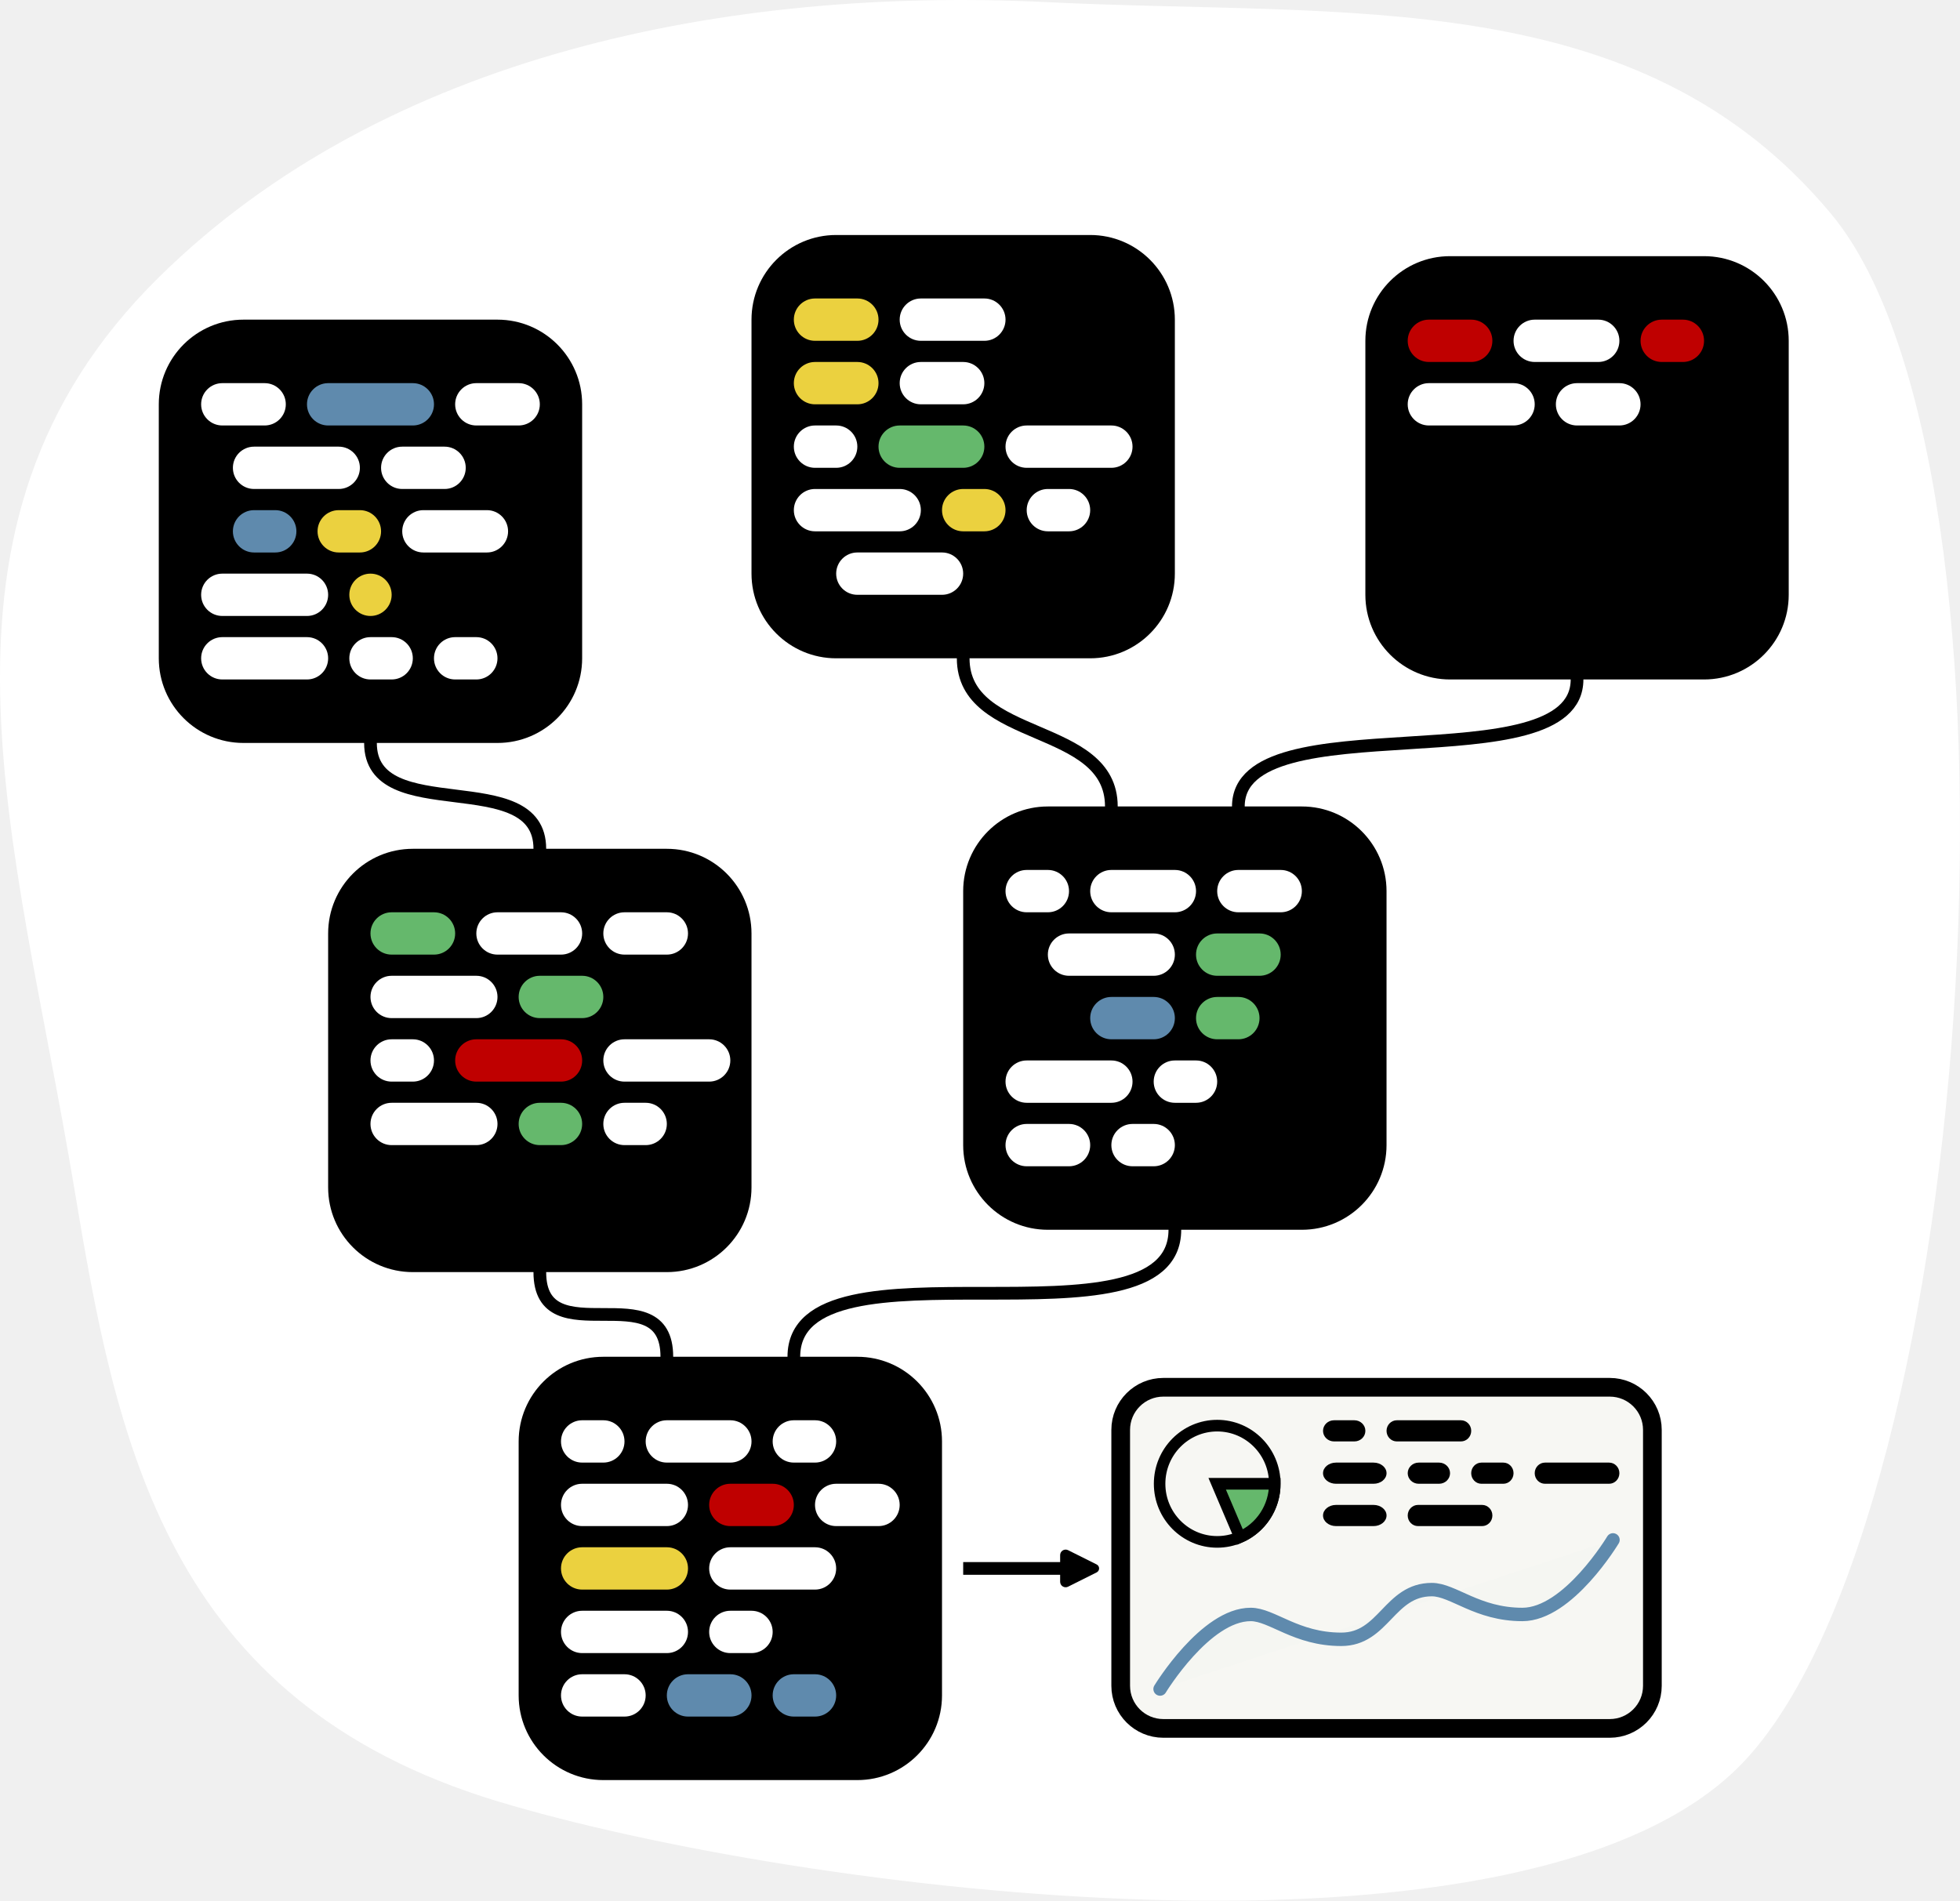
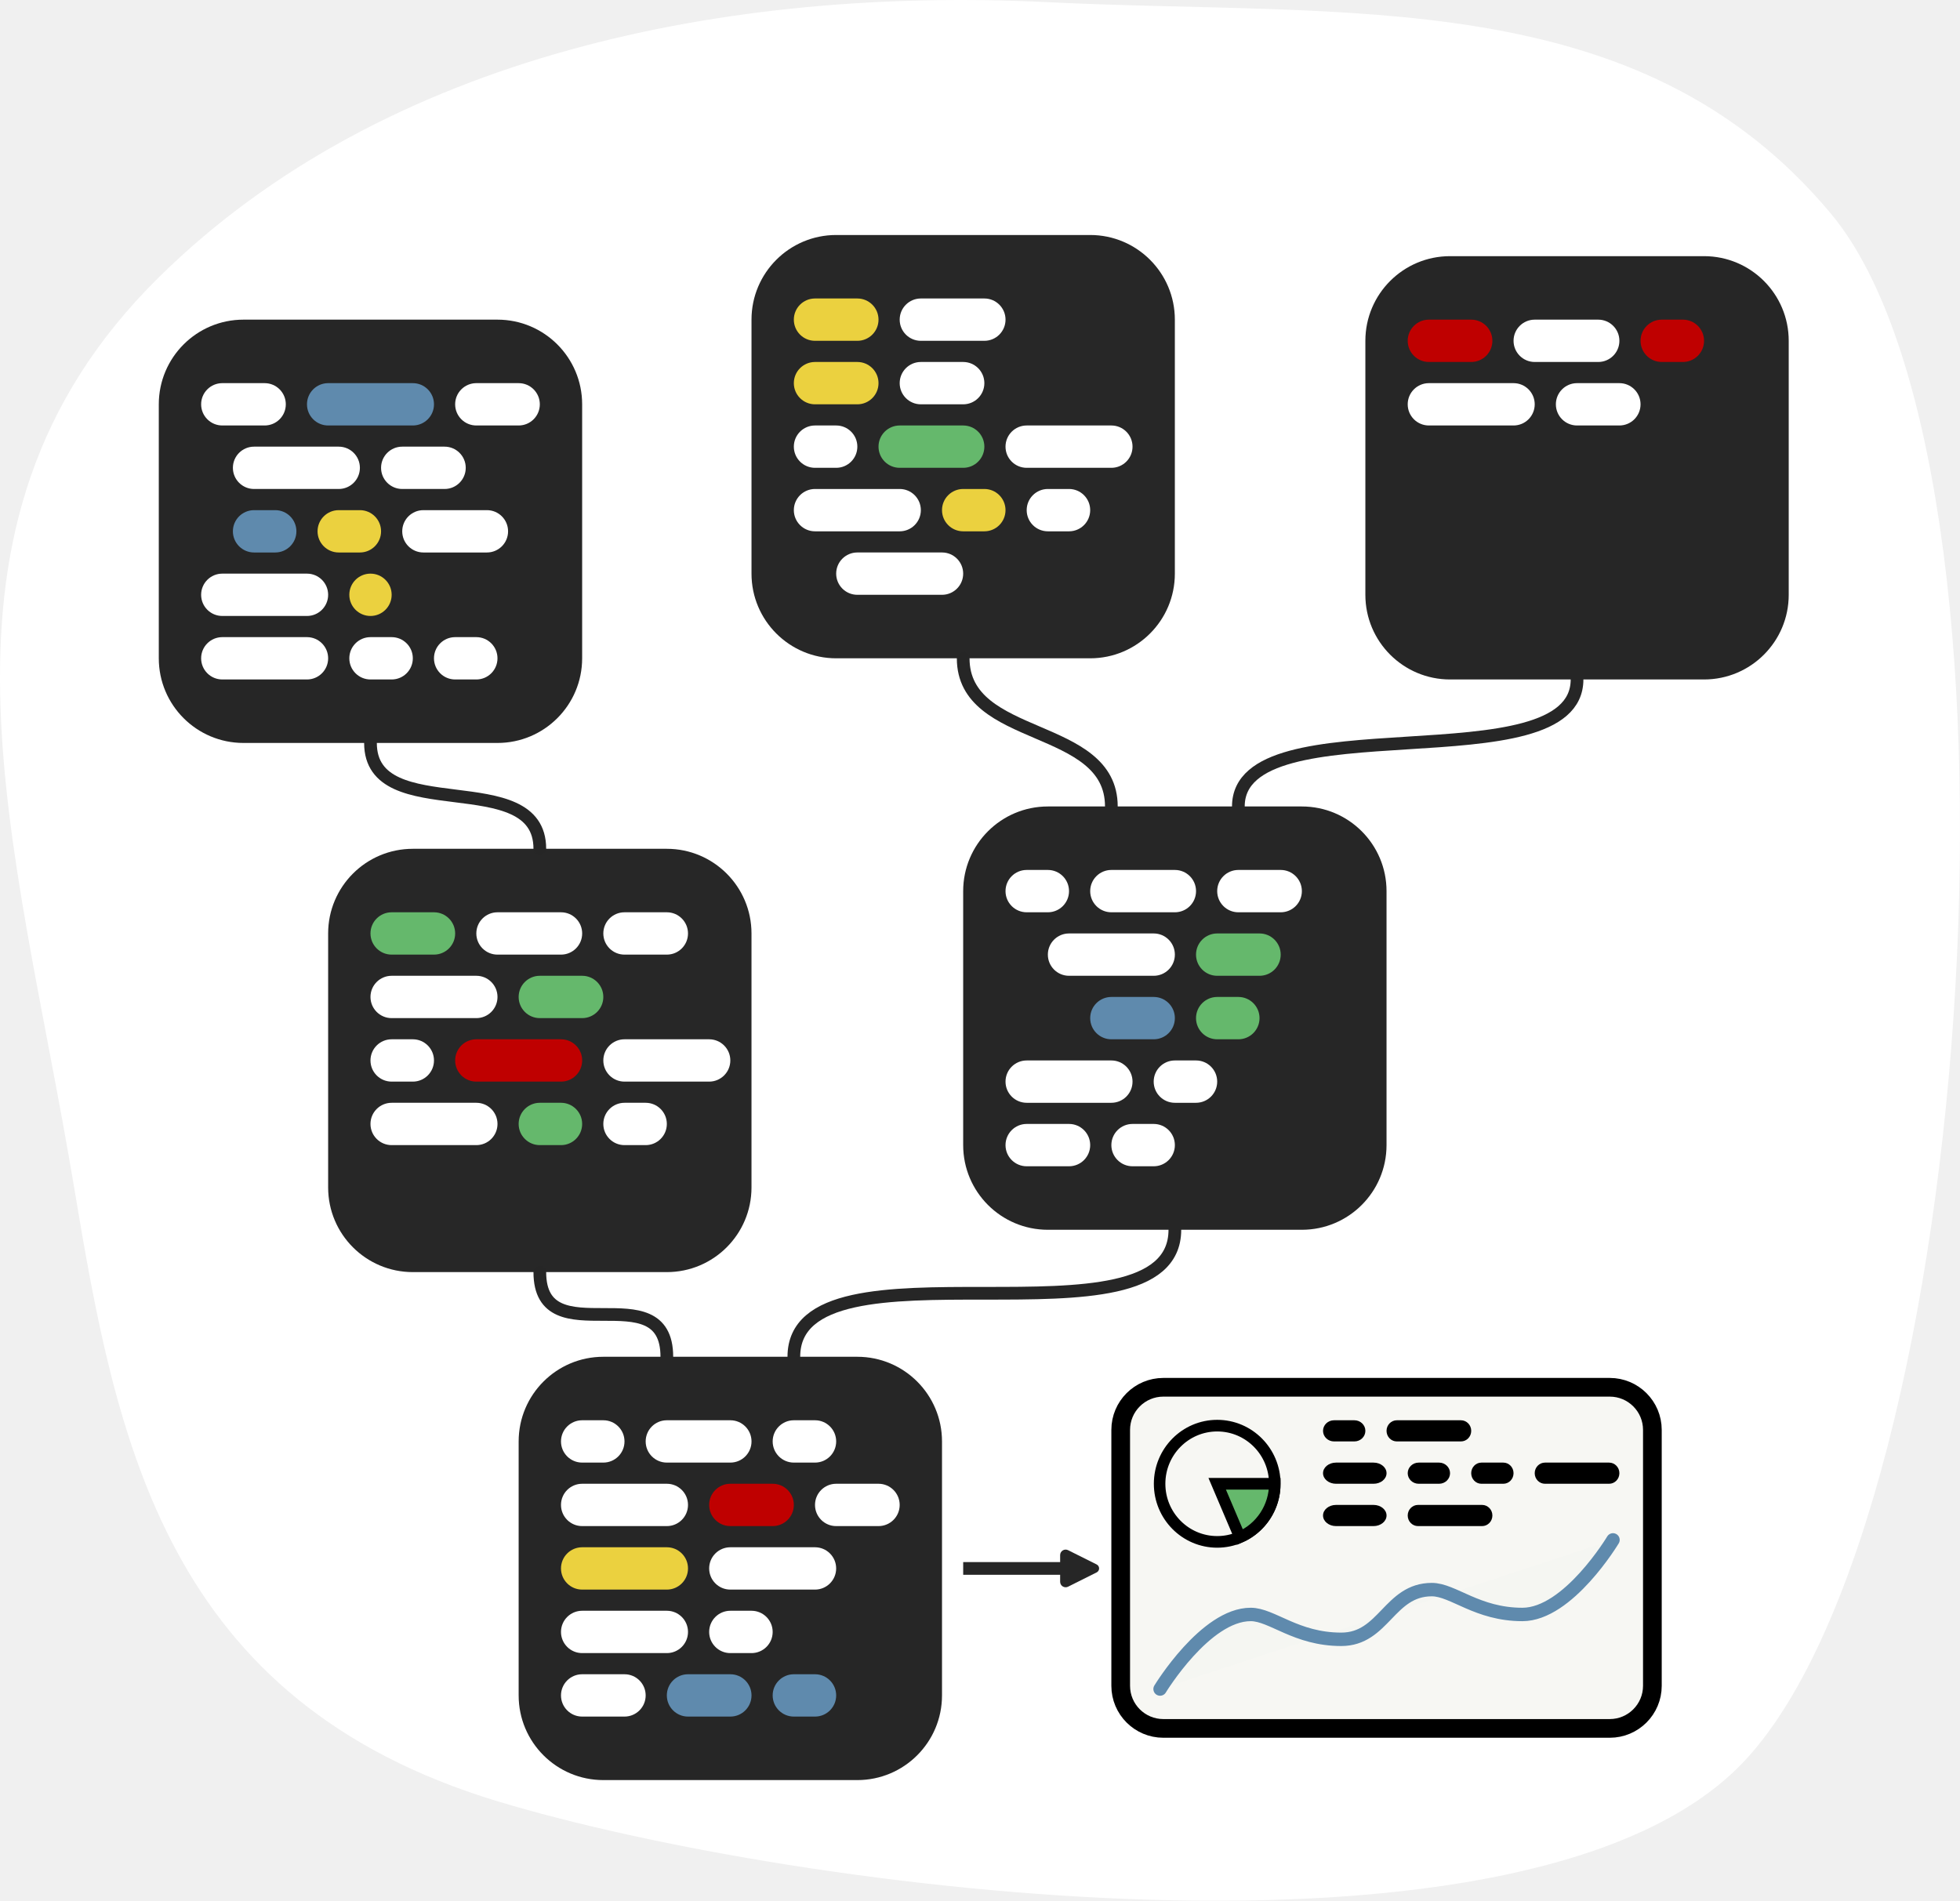
- <svg xmlns="http://www.w3.org/2000/svg" width="462.965" height="449.013" viewBox="0 0 122.493 118.801" version="1.1" id="svg1">
+ <svg xmlns="http://www.w3.org/2000/svg" width="462.965" height="449.013" viewBox="0 0 122.493 118.801" version="1.1" id="svg1" xml:space="preserve">
  <defs id="defs1">
    <marker style="overflow:visible" id="RoundedArrow-1" refX="0" refY="0" orient="auto-start-reverse" markerWidth="0.5" markerHeight="0.5" viewBox="0 0 1 1" preserveAspectRatio="xMidYMid">
      <path transform="scale(0.7)" d="m -0.211,-4.106 6.422,3.211 a 1,1 90 0 1 0,1.789 L -0.211,4.106 A 1.236,1.236 31.717 0 1 -2,3 v -6 a 1.236,1.236 148.283 0 1 1.789,-1.106 z" style="fill:context-stroke;fill-rule:evenodd;stroke:none" id="path8-0" />
    </marker>
  </defs>
  <g id="g110" transform="translate(-138.2422,-3.833585)">
    <path style="fill:#ffffff;fill-opacity:1;stroke:none;stroke-width:0.529;stroke-linecap:round;stroke-dasharray:none;stroke-opacity:1" d="m 169.333,116.417 c -20.768,-6.284 -23.813,-22.49 -26.458,-38.365 -3.636,-21.818 -10.452,-41.349 5.292,-56.885 14.156,-13.969 35.699,-18.178 55.562,-17.198 18.753,0.925 36.928,-1.195 48.948,13.229 13.229,15.875 9.26,80.698 -5.292,96.573 -13.141,14.336 -59.438,8.278 -78.052,2.646 z" id="path118" />
    <g id="g49" transform="translate(128.3229,2.64584)">
-       <rect style="fill:#000000;stroke:none;stroke-width:1.665" id="rect38" width="26.458" height="26.458" x="30.427" y="54.24" ry="5.292" />
-       <rect style="fill:#65b86c;fill-opacity:1;stroke:none;stroke-width:1.665" id="rect39" width="5.292" height="2.646" x="33.073" y="58.208" ry="1.323" />
-       <rect style="fill:#bf0000;fill-opacity:1;stroke:none;stroke-width:1.665" id="rect40" width="7.938" height="2.646" x="38.365" y="66.146" ry="1.323" />
-       <rect style="fill:#ffffff;fill-opacity:1;stroke:none;stroke-width:1.862" id="rect41" width="6.615" height="2.646" x="39.688" y="58.208" ry="1.323" />
-       <rect style="fill:#ffffff;fill-opacity:1;stroke:none;stroke-width:2.039" id="rect42" width="7.938" height="2.646" x="33.073" y="62.177" ry="1.323" />
-       <rect style="fill:#ffffff;fill-opacity:1;stroke:none;stroke-width:1.442" id="rect43" width="3.969" height="2.646" x="47.625" y="70.115" ry="1.323" />
-       <rect style="fill:#ffffff;fill-opacity:1;stroke:none;stroke-width:1.442" id="rect44" width="3.969" height="2.646" x="33.073" y="66.146" ry="1.323" />
-       <rect style="fill:#65b86c;fill-opacity:1;stroke:none;stroke-width:1.665" id="rect45" width="5.292" height="2.646" x="42.333" y="62.177" ry="1.323" />
-       <rect style="fill:#ffffff;fill-opacity:1;stroke:none;stroke-width:2.039" id="rect46" width="7.937" height="2.646" x="47.625" y="66.146" ry="1.323" />
-       <rect style="fill:#ffffff;fill-opacity:1;stroke:none;stroke-width:2.039" id="rect47" width="7.938" height="2.646" x="33.073" y="70.115" ry="1.323" />
-       <rect style="fill:#65b86c;fill-opacity:1;stroke:none;stroke-width:1.442" id="rect48" width="3.969" height="2.646" x="42.333" y="70.115" ry="1.323" />
-       <rect style="fill:#ffffff;fill-opacity:1;stroke:none;stroke-width:1.665" id="rect49" width="5.292" height="2.646" x="47.625" y="58.208" ry="1.323" />
+       <rect style="fill:#272727;fill-opacity:1;stroke:none;stroke-width:1.665" id="rect38" width="26.458" height="26.458" x="30.427" y="54.24" ry="5.292" rx="5.292" />
+       <rect style="fill:#65b86c;fill-opacity:1;stroke:none;stroke-width:1.665" id="rect39" width="5.292" height="2.646" x="33.073" y="58.208" ry="1.323" rx="1.323" />
+       <rect style="fill:#bf0000;fill-opacity:1;stroke:none;stroke-width:1.665" id="rect40" width="7.938" height="2.646" x="38.365" y="66.146" ry="1.323" rx="1.323" />
+       <rect style="fill:#ffffff;fill-opacity:1;stroke:none;stroke-width:1.862" id="rect41" width="6.615" height="2.646" x="39.688" y="58.208" ry="1.323" rx="1.323" />
+       <rect style="fill:#ffffff;fill-opacity:1;stroke:none;stroke-width:2.039" id="rect42" width="7.938" height="2.646" x="33.073" y="62.177" ry="1.323" rx="1.323" />
+       <rect style="fill:#ffffff;fill-opacity:1;stroke:none;stroke-width:1.442" id="rect43" width="3.969" height="2.646" x="47.625" y="70.115" ry="1.323" rx="1.323" />
+       <rect style="fill:#ffffff;fill-opacity:1;stroke:none;stroke-width:1.442" id="rect44" width="3.969" height="2.646" x="33.073" y="66.146" ry="1.323" rx="1.323" />
+       <rect style="fill:#65b86c;fill-opacity:1;stroke:none;stroke-width:1.665" id="rect45" width="5.292" height="2.646" x="42.333" y="62.177" ry="1.323" rx="1.323" />
+       <rect style="fill:#ffffff;fill-opacity:1;stroke:none;stroke-width:2.039" id="rect46" width="7.937" height="2.646" x="47.625" y="66.146" ry="1.323" rx="1.323" />
+       <rect style="fill:#ffffff;fill-opacity:1;stroke:none;stroke-width:2.039" id="rect47" width="7.938" height="2.646" x="33.073" y="70.115" ry="1.323" rx="1.323" />
+       <rect style="fill:#65b86c;fill-opacity:1;stroke:none;stroke-width:1.442" id="rect48" width="3.969" height="2.646" x="42.333" y="70.115" ry="1.323" rx="1.323" />
+       <rect style="fill:#ffffff;fill-opacity:1;stroke:none;stroke-width:1.665" id="rect49" width="5.292" height="2.646" x="47.625" y="58.208" ry="1.323" rx="1.323" />
    </g>
    <g id="g61" transform="translate(168.0104)">
-       <rect style="fill:#000000;stroke:none;stroke-width:1.665" id="rect50" width="26.458" height="26.458" x="30.427" y="54.24" ry="5.292" />
-       <rect style="fill:#5f8aad;fill-opacity:1;stroke:none;stroke-width:1.359" id="rect52" width="5.292" height="2.646" x="38.365" y="66.146" ry="1.323" />
-       <rect style="fill:#ffffff;fill-opacity:1;stroke:none;stroke-width:1.862" id="rect53" width="6.615" height="2.646" x="38.365" y="58.208" ry="1.323" />
-       <rect style="fill:#ffffff;fill-opacity:1;stroke:none;stroke-width:2.039" id="rect54" width="7.938" height="2.646" x="35.719" y="62.177" ry="1.323" />
-       <rect style="fill:#ffffff;fill-opacity:1;stroke:none;stroke-width:1.442" id="rect55" width="3.969" height="2.646" x="42.333" y="70.115" ry="1.323" />
-       <rect style="fill:#ffffff;fill-opacity:1;stroke:none;stroke-width:1.442" id="rect56" width="3.969" height="2.646" x="33.073" y="58.208" ry="1.323" />
-       <rect style="fill:#65b86c;fill-opacity:1;stroke:none;stroke-width:1.665" id="rect57" width="5.292" height="2.646" x="44.979" y="62.177" ry="1.323" />
-       <rect style="fill:#ffffff;fill-opacity:1;stroke:none;stroke-width:1.665" id="rect58" width="5.292" height="2.646" x="33.073" y="74.083" ry="1.323" />
-       <rect style="fill:#ffffff;fill-opacity:1;stroke:none;stroke-width:2.039" id="rect59" width="7.938" height="2.646" x="33.073" y="70.115" ry="1.323" />
-       <rect style="fill:#65b86c;fill-opacity:1;stroke:none;stroke-width:1.442" id="rect60" width="3.969" height="2.646" x="44.979" y="66.146" ry="1.323" />
-       <rect style="fill:#ffffff;fill-opacity:1;stroke:none;stroke-width:1.665" id="rect61" width="5.292" height="2.646" x="46.302" y="58.208" ry="1.323" />
-       <rect style="fill:#ffffff;fill-opacity:1;stroke:none;stroke-width:1.442" id="rect128" width="3.969" height="2.646" x="39.688" y="74.083" ry="1.323" />
+       <rect style="fill:#262626;fill-opacity:1;stroke:none;stroke-width:1.665" id="rect50" width="26.458" height="26.458" x="30.427" y="54.24" ry="5.292" rx="5.292" />
+       <rect style="fill:#5f8aad;fill-opacity:1;stroke:none;stroke-width:1.359" id="rect52" width="5.292" height="2.646" x="38.365" y="66.146" ry="1.323" rx="1.323" />
+       <rect style="fill:#ffffff;fill-opacity:1;stroke:none;stroke-width:1.862" id="rect53" width="6.615" height="2.646" x="38.365" y="58.208" ry="1.323" rx="1.323" />
+       <rect style="fill:#ffffff;fill-opacity:1;stroke:none;stroke-width:2.039" id="rect54" width="7.938" height="2.646" x="35.719" y="62.177" ry="1.323" rx="1.323" />
+       <rect style="fill:#ffffff;fill-opacity:1;stroke:none;stroke-width:1.442" id="rect55" width="3.969" height="2.646" x="42.333" y="70.115" ry="1.323" rx="1.323" />
+       <rect style="fill:#ffffff;fill-opacity:1;stroke:none;stroke-width:1.442" id="rect56" width="3.969" height="2.646" x="33.073" y="58.208" ry="1.323" rx="1.323" />
+       <rect style="fill:#65b86c;fill-opacity:1;stroke:none;stroke-width:1.665" id="rect57" width="5.292" height="2.646" x="44.979" y="62.177" ry="1.323" rx="1.323" />
+       <rect style="fill:#ffffff;fill-opacity:1;stroke:none;stroke-width:1.665" id="rect58" width="5.292" height="2.646" x="33.073" y="74.083" ry="1.323" rx="1.323" />
+       <rect style="fill:#ffffff;fill-opacity:1;stroke:none;stroke-width:2.039" id="rect59" width="7.938" height="2.646" x="33.073" y="70.115" ry="1.323" rx="1.323" />
+       <rect style="fill:#65b86c;fill-opacity:1;stroke:none;stroke-width:1.442" id="rect60" width="3.969" height="2.646" x="44.979" y="66.146" ry="1.323" rx="1.323" />
+       <rect style="fill:#ffffff;fill-opacity:1;stroke:none;stroke-width:1.665" id="rect61" width="5.292" height="2.646" x="46.302" y="58.208" ry="1.323" rx="1.323" />
+       <rect style="fill:#ffffff;fill-opacity:1;stroke:none;stroke-width:1.442" id="rect128" width="3.969" height="2.646" x="39.688" y="74.083" ry="1.323" rx="1.323" />
    </g>
    <g id="g73" transform="translate(140.2292,34.39584)" style="stroke-width:1;stroke-dasharray:none">
-       <rect style="fill:#000000;stroke:none;stroke-width:1;stroke-dasharray:none" id="rect62" width="26.458" height="26.458" x="30.427" y="54.24" ry="5.292" />
-       <rect style="fill:#5f8aad;fill-opacity:1;stroke:none;stroke-width:1;stroke-dasharray:none" id="rect63" width="5.292" height="2.646" x="39.688" y="74.083" ry="1.323" />
-       <rect style="fill:#ebd13f;fill-opacity:1;stroke:none;stroke-width:1;stroke-dasharray:none" id="rect64" width="7.938" height="2.646" x="33.073" y="66.146" ry="1.323" />
-       <rect style="fill:#ffffff;fill-opacity:1;stroke:none;stroke-width:1;stroke-dasharray:none" id="rect65" width="6.615" height="2.646" x="38.365" y="58.208" ry="1.323" />
-       <rect style="fill:#ffffff;fill-opacity:1;stroke:none;stroke-width:1;stroke-dasharray:none" id="rect66" width="7.938" height="2.646" x="33.073" y="62.177" ry="1.323" />
-       <rect style="fill:#ffffff;fill-opacity:1;stroke:none;stroke-width:1;stroke-dasharray:none" id="rect67" width="3.969" height="2.646" x="42.333" y="70.115" ry="1.323" />
-       <rect style="fill:#ffffff;fill-opacity:1;stroke:none;stroke-width:1;stroke-dasharray:none" id="rect68" width="3.969" height="2.646" x="33.073" y="58.208" ry="1.323" />
-       <rect style="fill:#bf0000;fill-opacity:1;stroke:none;stroke-width:1;stroke-dasharray:none" id="rect69" width="5.292" height="2.646" x="42.333" y="62.177" ry="1.323" />
-       <rect style="fill:#ffffff;fill-opacity:1;stroke:none;stroke-width:1;stroke-dasharray:none" id="rect70" width="7.937" height="2.646" x="42.333" y="66.146" ry="1.323" />
-       <rect style="fill:#ffffff;fill-opacity:1;stroke:none;stroke-width:1;stroke-dasharray:none" id="rect71" width="7.938" height="2.646" x="33.073" y="70.115" ry="1.323" />
-       <rect style="fill:#5f8aad;fill-opacity:1;stroke:none;stroke-width:1;stroke-dasharray:none" id="rect72" width="3.969" height="2.646" x="46.302" y="74.083" ry="1.323" />
-       <rect style="fill:#ffffff;fill-opacity:1;stroke:none;stroke-width:1;stroke-dasharray:none" id="rect73" width="5.292" height="2.646" x="48.948" y="62.177" ry="1.323" />
-       <rect style="fill:#ffffff;fill-opacity:1;stroke:none;stroke-width:1;stroke-dasharray:none" id="rect129" width="3.969" height="2.646" x="46.302" y="58.208" ry="1.323" />
-       <rect style="fill:#ffffff;fill-opacity:1;stroke:none;stroke-width:1;stroke-dasharray:none" id="rect130" width="5.292" height="2.646" x="33.073" y="74.083" ry="1.323" />
+       <rect style="fill:#262626;fill-opacity:1;stroke:none;stroke-width:1;stroke-dasharray:none" id="rect62" width="26.458" height="26.458" x="30.427" y="54.24" ry="5.292" rx="5.292" />
+       <rect style="fill:#5f8aad;fill-opacity:1;stroke:none;stroke-width:1;stroke-dasharray:none" id="rect63" width="5.292" height="2.646" x="39.688" y="74.083" ry="1.323" rx="1.323" />
+       <rect style="fill:#ebd13f;fill-opacity:1;stroke:none;stroke-width:1;stroke-dasharray:none" id="rect64" width="7.938" height="2.646" x="33.073" y="66.146" ry="1.323" rx="1.323" />
+       <rect style="fill:#ffffff;fill-opacity:1;stroke:none;stroke-width:1;stroke-dasharray:none" id="rect65" width="6.615" height="2.646" x="38.365" y="58.208" ry="1.323" rx="1.323" />
+       <rect style="fill:#ffffff;fill-opacity:1;stroke:none;stroke-width:1;stroke-dasharray:none" id="rect66" width="7.938" height="2.646" x="33.073" y="62.177" ry="1.323" rx="1.323" />
+       <rect style="fill:#ffffff;fill-opacity:1;stroke:none;stroke-width:1;stroke-dasharray:none" id="rect67" width="3.969" height="2.646" x="42.333" y="70.115" ry="1.323" rx="1.323" />
+       <rect style="fill:#ffffff;fill-opacity:1;stroke:none;stroke-width:1;stroke-dasharray:none" id="rect68" width="3.969" height="2.646" x="33.073" y="58.208" ry="1.323" rx="1.323" />
+       <rect style="fill:#bf0000;fill-opacity:1;stroke:none;stroke-width:1;stroke-dasharray:none" id="rect69" width="5.292" height="2.646" x="42.333" y="62.177" ry="1.323" rx="1.323" />
+       <rect style="fill:#ffffff;fill-opacity:1;stroke:none;stroke-width:1;stroke-dasharray:none" id="rect70" width="7.937" height="2.646" x="42.333" y="66.146" ry="1.323" rx="1.323" />
+       <rect style="fill:#ffffff;fill-opacity:1;stroke:none;stroke-width:1;stroke-dasharray:none" id="rect71" width="7.938" height="2.646" x="33.073" y="70.115" ry="1.323" rx="1.323" />
+       <rect style="fill:#5f8aad;fill-opacity:1;stroke:none;stroke-width:1;stroke-dasharray:none" id="rect72" width="3.969" height="2.646" x="46.302" y="74.083" ry="1.323" rx="1.323" />
+       <rect style="fill:#ffffff;fill-opacity:1;stroke:none;stroke-width:1;stroke-dasharray:none" id="rect73" width="5.292" height="2.646" x="48.948" y="62.177" ry="1.323" rx="1.323" />
+       <rect style="fill:#ffffff;fill-opacity:1;stroke:none;stroke-width:1;stroke-dasharray:none" id="rect129" width="3.969" height="2.646" x="46.302" y="58.208" ry="1.323" rx="1.323" />
+       <rect style="fill:#ffffff;fill-opacity:1;stroke:none;stroke-width:1;stroke-dasharray:none" id="rect130" width="5.292" height="2.646" x="33.073" y="74.083" ry="1.323" rx="1.323" />
    </g>
    <g id="g38-3" transform="translate(121.7083,-2.645831)">
-       <rect style="fill:#000000;stroke:none;stroke-width:1.665" id="rect1-4" width="26.458" height="26.458" x="26.458" y="26.458" ry="5.292" />
-       <rect style="fill:#ffffff;fill-opacity:1;stroke:none;stroke-width:1.665" id="rect2-3" width="5.292" height="2.646" x="29.104" y="30.427" ry="1.323" />
-       <rect style="fill:#5f8aad;fill-opacity:1;stroke:none;stroke-width:1.665" id="rect3-7" width="7.938" height="2.646" x="35.719" y="30.427" ry="1.323" />
-       <rect style="fill:#ffffff;fill-opacity:1;stroke:none;stroke-width:1.665" id="rect4-7" width="5.292" height="2.646" x="44.979" y="30.427" ry="1.323" />
-       <rect style="fill:#ffffff;fill-opacity:1;stroke:none;stroke-width:2.039" id="rect5-5" width="7.937" height="2.646" x="31.089" y="34.396" ry="1.323" />
-       <rect style="fill:#ffffff;fill-opacity:1;stroke:none;stroke-width:1.665" id="rect6-1" width="5.292" height="2.646" x="40.349" y="34.396" ry="1.323" />
-       <rect style="fill:#5f8aad;fill-opacity:1;stroke:none;stroke-width:1.442" id="rect7-2" width="3.969" height="2.646" x="31.089" y="38.365" ry="1.323" />
-       <rect style="fill:#ebd13f;fill-opacity:1;stroke:none;stroke-width:1.442" id="rect8-6" width="3.969" height="2.646" x="36.38" y="38.365" ry="1.323" />
-       <rect style="fill:#ffffff;fill-opacity:1;stroke:none;stroke-width:1.862" id="rect9-6" width="6.615" height="2.646" x="41.672" y="38.365" ry="1.323" />
-       <rect style="fill:#ffffff;fill-opacity:1;stroke:none;stroke-width:2.039" id="rect10-5" width="7.938" height="2.646" x="29.104" y="42.333" ry="1.323" />
-       <rect style="fill:#ebd13f;fill-opacity:1;stroke:none;stroke-width:1.177" id="rect11-4" width="2.646" height="2.646" x="38.365" y="42.333" ry="1.323" />
-       <rect style="fill:#ffffff;fill-opacity:1;stroke:none;stroke-width:2.039" id="rect125" width="7.938" height="2.646" x="29.104" y="46.302" ry="1.323" />
-       <rect style="fill:#ffffff;fill-opacity:1;stroke:none;stroke-width:1.442" id="rect126" width="3.969" height="2.646" x="38.365" y="46.302" ry="1.323" />
-       <rect style="fill:#ffffff;fill-opacity:1;stroke:none;stroke-width:1.442" id="rect127" width="3.969" height="2.646" x="43.656" y="46.302" ry="1.323" />
+       <rect style="fill:#262626;fill-opacity:1;stroke:none;stroke-width:1.665" id="rect1-4" width="26.458" height="26.458" x="26.458" y="26.458" ry="5.292" rx="5.292" />
+       <rect style="fill:#ffffff;fill-opacity:1;stroke:none;stroke-width:1.665" id="rect2-3" width="5.292" height="2.646" x="29.104" y="30.427" ry="1.323" rx="1.323" />
+       <rect style="fill:#5f8aad;fill-opacity:1;stroke:none;stroke-width:1.665" id="rect3-7" width="7.938" height="2.646" x="35.719" y="30.427" ry="1.323" rx="1.323" />
+       <rect style="fill:#ffffff;fill-opacity:1;stroke:none;stroke-width:1.665" id="rect4-7" width="5.292" height="2.646" x="44.979" y="30.427" ry="1.323" rx="1.323" />
+       <rect style="fill:#ffffff;fill-opacity:1;stroke:none;stroke-width:2.039" id="rect5-5" width="7.937" height="2.646" x="31.089" y="34.396" ry="1.323" rx="1.323" />
+       <rect style="fill:#ffffff;fill-opacity:1;stroke:none;stroke-width:1.665" id="rect6-1" width="5.292" height="2.646" x="40.349" y="34.396" ry="1.323" rx="1.323" />
+       <rect style="fill:#5f8aad;fill-opacity:1;stroke:none;stroke-width:1.442" id="rect7-2" width="3.969" height="2.646" x="31.089" y="38.365" ry="1.323" rx="1.323" />
+       <rect style="fill:#ebd13f;fill-opacity:1;stroke:none;stroke-width:1.442" id="rect8-6" width="3.969" height="2.646" x="36.38" y="38.365" ry="1.323" rx="1.323" />
+       <rect style="fill:#ffffff;fill-opacity:1;stroke:none;stroke-width:1.862" id="rect9-6" width="6.615" height="2.646" x="41.672" y="38.365" ry="1.323" rx="1.323" />
+       <rect style="fill:#ffffff;fill-opacity:1;stroke:none;stroke-width:2.039" id="rect10-5" width="7.938" height="2.646" x="29.104" y="42.333" ry="1.323" rx="1.323" />
+       <rect style="fill:#ebd13f;fill-opacity:1;stroke:none;stroke-width:1.177" id="rect11-4" width="2.646" height="2.646" x="38.365" y="42.333" ry="1.323" rx="1.323" />
+       <rect style="fill:#ffffff;fill-opacity:1;stroke:none;stroke-width:2.039" id="rect125" width="7.938" height="2.646" x="29.104" y="46.302" ry="1.323" rx="1.323" />
+       <rect style="fill:#ffffff;fill-opacity:1;stroke:none;stroke-width:1.442" id="rect126" width="3.969" height="2.646" x="38.365" y="46.302" ry="1.323" rx="1.323" />
+       <rect style="fill:#ffffff;fill-opacity:1;stroke:none;stroke-width:1.442" id="rect127" width="3.969" height="2.646" x="43.656" y="46.302" ry="1.323" rx="1.323" />
    </g>
    <g id="g97" transform="translate(154.7813,-35.71875)">
-       <rect style="fill:#000000;stroke:none;stroke-width:1.665" id="rect86" width="26.458" height="26.458" x="30.427" y="54.24" ry="5.292" />
-       <rect style="fill:#ebd13f;fill-opacity:1;stroke:none;stroke-width:1.665" id="rect87" width="5.292" height="2.646" x="33.073" y="58.208" ry="1.323" />
-       <rect style="fill:#65b86c;fill-opacity:1;stroke:none;stroke-width:1.52" id="rect88" width="6.615" height="2.646" x="38.365" y="66.146" ry="1.323" />
-       <rect style="fill:#ffffff;fill-opacity:1;stroke:none;stroke-width:1.862" id="rect89" width="6.615" height="2.646" x="39.688" y="58.208" ry="1.323" />
-       <rect style="fill:#ffffff;fill-opacity:1;stroke:none;stroke-width:2.039" id="rect90" width="7.938" height="2.646" x="46.302" y="66.146" ry="1.323" />
-       <rect style="fill:#ffffff;fill-opacity:1;stroke:none;stroke-width:1.442" id="rect91" width="3.969" height="2.646" x="47.625" y="70.115" ry="1.323" />
-       <rect style="fill:#ffffff;fill-opacity:1;stroke:none;stroke-width:1.442" id="rect92" width="3.969" height="2.646" x="33.073" y="66.146" ry="1.323" />
-       <rect style="fill:#ebd13f;fill-opacity:1;stroke:none;stroke-width:1.665" id="rect93" width="5.292" height="2.646" x="33.073" y="62.177" ry="1.323" />
-       <rect style="fill:#ffffff;fill-opacity:1;stroke:none;stroke-width:2.039" id="rect94" width="7.937" height="2.646" x="35.719" y="74.083" ry="1.323" />
-       <rect style="fill:#ffffff;fill-opacity:1;stroke:none;stroke-width:2.039" id="rect95" width="7.938" height="2.646" x="33.073" y="70.115" ry="1.323" />
-       <rect style="fill:#ebd13f;fill-opacity:1;stroke:none;stroke-width:1.442" id="rect96" width="3.969" height="2.646" x="42.333" y="70.115" ry="1.323" />
-       <rect style="fill:#ffffff;fill-opacity:1;stroke:none;stroke-width:1.665" id="rect97" width="5.292" height="2.646" x="39.688" y="62.177" ry="1.323" />
+       <rect style="fill:#272727;fill-opacity:1;stroke:none;stroke-width:1.665" id="rect86" width="26.458" height="26.458" x="30.427" y="54.24" ry="5.292" rx="5.292" />
+       <rect style="fill:#ebd13f;fill-opacity:1;stroke:none;stroke-width:1.665" id="rect87" width="5.292" height="2.646" x="33.073" y="58.208" ry="1.323" rx="1.323" />
+       <rect style="fill:#65b86c;fill-opacity:1;stroke:none;stroke-width:1.52" id="rect88" width="6.615" height="2.646" x="38.365" y="66.146" ry="1.323" rx="1.323" />
+       <rect style="fill:#ffffff;fill-opacity:1;stroke:none;stroke-width:1.862" id="rect89" width="6.615" height="2.646" x="39.688" y="58.208" ry="1.323" rx="1.323" />
+       <rect style="fill:#ffffff;fill-opacity:1;stroke:none;stroke-width:2.039" id="rect90" width="7.938" height="2.646" x="46.302" y="66.146" ry="1.323" rx="1.323" />
+       <rect style="fill:#ffffff;fill-opacity:1;stroke:none;stroke-width:1.442" id="rect91" width="3.969" height="2.646" x="47.625" y="70.115" ry="1.323" rx="1.323" />
+       <rect style="fill:#ffffff;fill-opacity:1;stroke:none;stroke-width:1.442" id="rect92" width="3.969" height="2.646" x="33.073" y="66.146" ry="1.323" rx="1.323" />
+       <rect style="fill:#ebd13f;fill-opacity:1;stroke:none;stroke-width:1.665" id="rect93" width="5.292" height="2.646" x="33.073" y="62.177" ry="1.323" rx="1.323" />
+       <rect style="fill:#ffffff;fill-opacity:1;stroke:none;stroke-width:2.039" id="rect94" width="7.937" height="2.646" x="35.719" y="74.083" ry="1.323" rx="1.323" />
+       <rect style="fill:#ffffff;fill-opacity:1;stroke:none;stroke-width:2.039" id="rect95" width="7.938" height="2.646" x="33.073" y="70.115" ry="1.323" rx="1.323" />
+       <rect style="fill:#ebd13f;fill-opacity:1;stroke:none;stroke-width:1.442" id="rect96" width="3.969" height="2.646" x="42.333" y="70.115" ry="1.323" rx="1.323" />
+       <rect style="fill:#ffffff;fill-opacity:1;stroke:none;stroke-width:1.665" id="rect97" width="5.292" height="2.646" x="39.688" y="62.177" ry="1.323" rx="1.323" />
    </g>
    <g id="g109" transform="translate(193.1458,-34.39583)">
-       <rect style="fill:#000000;stroke:none;stroke-width:1.665" id="rect98" width="26.458" height="26.458" x="30.427" y="54.24" ry="5.292" />
-       <rect style="fill:#bf0000;fill-opacity:1;stroke:none;stroke-width:1.665" id="rect99" width="5.292" height="2.646" x="33.073" y="58.208" ry="1.323" />
-       <rect style="fill:#ffffff;fill-opacity:1;stroke:none;stroke-width:1.862" id="rect101" width="6.615" height="2.646" x="39.688" y="58.208" ry="1.323" />
-       <rect style="fill:#ffffff;fill-opacity:1;stroke:none;stroke-width:2.039" id="rect102" width="7.938" height="2.646" x="33.073" y="62.177" ry="1.323" />
-       <rect style="fill:#bf0000;fill-opacity:1;stroke:none;stroke-width:1.442" id="rect108" width="3.969" height="2.646" x="47.625" y="58.208" ry="1.323" />
-       <rect style="fill:#ffffff;fill-opacity:1;stroke:none;stroke-width:1.665" id="rect109" width="5.292" height="2.646" x="42.333" y="62.177" ry="1.323" />
+       <rect style="fill:#262626;fill-opacity:1;stroke:none;stroke-width:1.665" id="rect98" width="26.458" height="26.458" x="30.427" y="54.24" ry="5.292" rx="5.292" />
+       <rect style="fill:#bf0000;fill-opacity:1;stroke:none;stroke-width:1.665" id="rect99" width="5.292" height="2.646" x="33.073" y="58.208" ry="1.323" rx="1.323" />
+       <rect style="fill:#ffffff;fill-opacity:1;stroke:none;stroke-width:1.862" id="rect101" width="6.615" height="2.646" x="39.688" y="58.208" ry="1.323" rx="1.323" />
+       <rect style="fill:#ffffff;fill-opacity:1;stroke:none;stroke-width:2.039" id="rect102" width="7.938" height="2.646" x="33.073" y="62.177" ry="1.323" rx="1.323" />
+       <rect style="fill:#bf0000;fill-opacity:1;stroke:none;stroke-width:1.442" id="rect108" width="3.969" height="2.646" x="47.625" y="58.208" ry="1.323" rx="1.323" />
+       <rect style="fill:#ffffff;fill-opacity:1;stroke:none;stroke-width:1.665" id="rect109" width="5.292" height="2.646" x="42.333" y="62.177" ry="1.323" rx="1.323" />
    </g>
-     <path style="fill:none;fill-opacity:1;stroke:#000000;stroke-width:0.794;stroke-linecap:round;stroke-dasharray:none;stroke-opacity:1" d="m 161.396,50.271 c 0,5.292 10.583,1.323 10.583,6.615" id="path112" />
-     <path style="fill:none;fill-opacity:1;stroke:#000000;stroke-width:0.794;stroke-linecap:round;stroke-dasharray:none;stroke-opacity:1" d="m 198.438,44.979 c 0,5.292 9.26,3.969 9.26,9.26" id="path113" />
-     <path style="fill:none;fill-opacity:1;stroke:#000000;stroke-width:0.794;stroke-linecap:round;stroke-dasharray:none;stroke-opacity:1" d="m 236.802,46.302 c 0,6.615 -21.167,1.323 -21.167,7.938" id="path114" />
-     <path style="fill:none;fill-opacity:1;stroke:#000000;stroke-width:0.794;stroke-linecap:round;stroke-dasharray:none;stroke-opacity:1" d="m 171.979,83.344 c 0,5.292 7.938,-4e-6 7.938,5.292" id="path115" />
-     <path style="fill:none;fill-opacity:1;stroke:#000000;stroke-width:0.794;stroke-linecap:round;stroke-dasharray:none;stroke-opacity:1" d="m 211.667,80.698 c 0,7.937 -23.812,-4e-6 -23.812,7.937" id="path116" />
-     <path style="fill:none;fill-rule:evenodd;stroke:#000000;stroke-width:0.794;stroke-linecap:butt;stroke-linejoin:miter;stroke-dasharray:none;stroke-opacity:1;marker-end:url(#RoundedArrow-1)" d="m 198.438,101.865 h 6.615" id="path25-3" />
+     <path style="fill:none;fill-opacity:1;stroke:#262626;stroke-width:0.794;stroke-linecap:round;stroke-dasharray:none;stroke-opacity:1" d="m 161.396,50.271 c 0,5.292 10.583,1.323 10.583,6.615" id="path112" />
+     <path style="fill:none;fill-opacity:1;stroke:#262626;stroke-width:0.794;stroke-linecap:round;stroke-dasharray:none;stroke-opacity:1" d="m 198.438,44.979 c 0,5.292 9.26,3.969 9.26,9.26" id="path113" />
+     <path style="fill:none;fill-opacity:1;stroke:#262626;stroke-width:0.794;stroke-linecap:round;stroke-dasharray:none;stroke-opacity:1" d="m 236.802,46.302 c 0,6.615 -21.167,1.323 -21.167,7.938" id="path114" />
+     <path style="fill:none;fill-opacity:1;stroke:#262626;stroke-width:0.794;stroke-linecap:round;stroke-dasharray:none;stroke-opacity:1" d="m 171.979,83.344 c 0,5.292 7.938,-4e-6 7.938,5.292" id="path115" />
+     <path style="fill:none;fill-opacity:1;stroke:#262626;stroke-width:0.794;stroke-linecap:round;stroke-dasharray:none;stroke-opacity:1" d="m 211.667,80.698 c 0,7.937 -23.812,-4e-6 -23.812,7.937" id="path116" />
+     <path style="fill:none;fill-rule:evenodd;stroke:#262626;stroke-width:0.794;stroke-linecap:butt;stroke-linejoin:miter;stroke-dasharray:none;stroke-opacity:1;marker-end:url(#RoundedArrow-1)" d="m 198.438,101.865 h 6.615" id="path25-3" />
    <g id="g130" transform="translate(-15.59493,-2.431645)">
-       <rect style="fill:#f7f7f3;fill-opacity:1;stroke:#000000;stroke-width:1.168;stroke-dasharray:none;stroke-opacity:1" id="rect28-6" width="33.228" height="21.322" x="223.877" y="92.974" ry="2.665" />
+       <rect style="fill:#f7f7f3;fill-opacity:1;stroke:#000000;stroke-width:1.168;stroke-dasharray:none;stroke-opacity:1" id="rect28-6" width="33.228" height="21.322" x="223.877" y="92.974" ry="2.665" rx="2.665" />
      <path style="fill:#f5f6f2;fill-opacity:1;stroke:#5f8aad;stroke-width:0.839;stroke-linecap:round;stroke-dasharray:none;stroke-opacity:1" d="m 226.338,111.834 c 0,0 2.831,-4.661 5.661,-4.661 1.334,0 2.831,1.554 5.661,1.554 2.669,0 2.992,-3.107 5.661,-3.107 1.334,0 2.831,1.554 5.661,1.554 2.866,0 5.661,-4.661 5.661,-4.661" id="path119" />
      <g id="g117" transform="matrix(1.360412,0,0,1.372861,-81.44262,-35.39284)">
        <circle style="fill:none;fill-opacity:1;stroke:#000000;stroke-width:0.529;stroke-linecap:round;stroke-dasharray:none;stroke-opacity:1" id="path117" r="2.646" cy="97.896" cx="228.865" />
        <path style="fill:#65b86c;fill-opacity:1;stroke:#000000;stroke-width:0.529;stroke-linecap:round;stroke-dasharray:none;stroke-opacity:1" id="circle117" d="m 231.51,97.896 a 2.646,2.646 0 0 1 -1.603,2.432 l -1.043,-2.432 z" />
      </g>
      <rect style="fill:#000000;fill-opacity:1;stroke:none;stroke-width:0.471;stroke-dasharray:none" id="rect119" width="2.646" height="1.323" x="236.522" y="95.036" rx="0.688" ry="0.661" />
      <rect style="fill:#000000;fill-opacity:1;stroke:none;stroke-width:0.667;stroke-dasharray:none" id="rect120" width="5.292" height="1.323" x="240.491" y="95.036" rx="0.643" ry="0.661" />
      <rect style="fill:#000000;fill-opacity:1;stroke:none;stroke-width:0.577;stroke-dasharray:none" id="rect121" width="3.969" height="1.323" x="236.522" y="97.682" rx="0.812" ry="0.661" />
      <rect style="fill:#000000;fill-opacity:1;stroke:none;stroke-width:0.577;stroke-dasharray:none" id="rect122" width="3.969" height="1.323" x="236.522" y="100.327" rx="0.812" ry="0.661" />
      <rect style="fill:#000000;fill-opacity:1;stroke:none;stroke-width:0.471;stroke-dasharray:none" id="rect123" width="2.646" height="1.323" x="241.814" y="97.682" rx="0.688" ry="0.661" />
      <rect style="fill:#000000;fill-opacity:1;stroke:none;stroke-width:0.471;stroke-dasharray:none" id="rect124" width="2.646" height="1.323" x="245.782" y="97.682" rx="0.639" ry="0.661" />
      <rect style="fill:#000000;fill-opacity:1;stroke:none;stroke-width:0.667;stroke-dasharray:none" id="rect131" width="5.292" height="1.323" x="241.814" y="100.327" rx="0.643" ry="0.661" />
      <rect style="fill:#000000;fill-opacity:1;stroke:none;stroke-width:0.667;stroke-dasharray:none" id="rect132" width="5.292" height="1.323" x="249.751" y="97.682" rx="0.643" ry="0.661" />
    </g>
  </g>
</svg>
